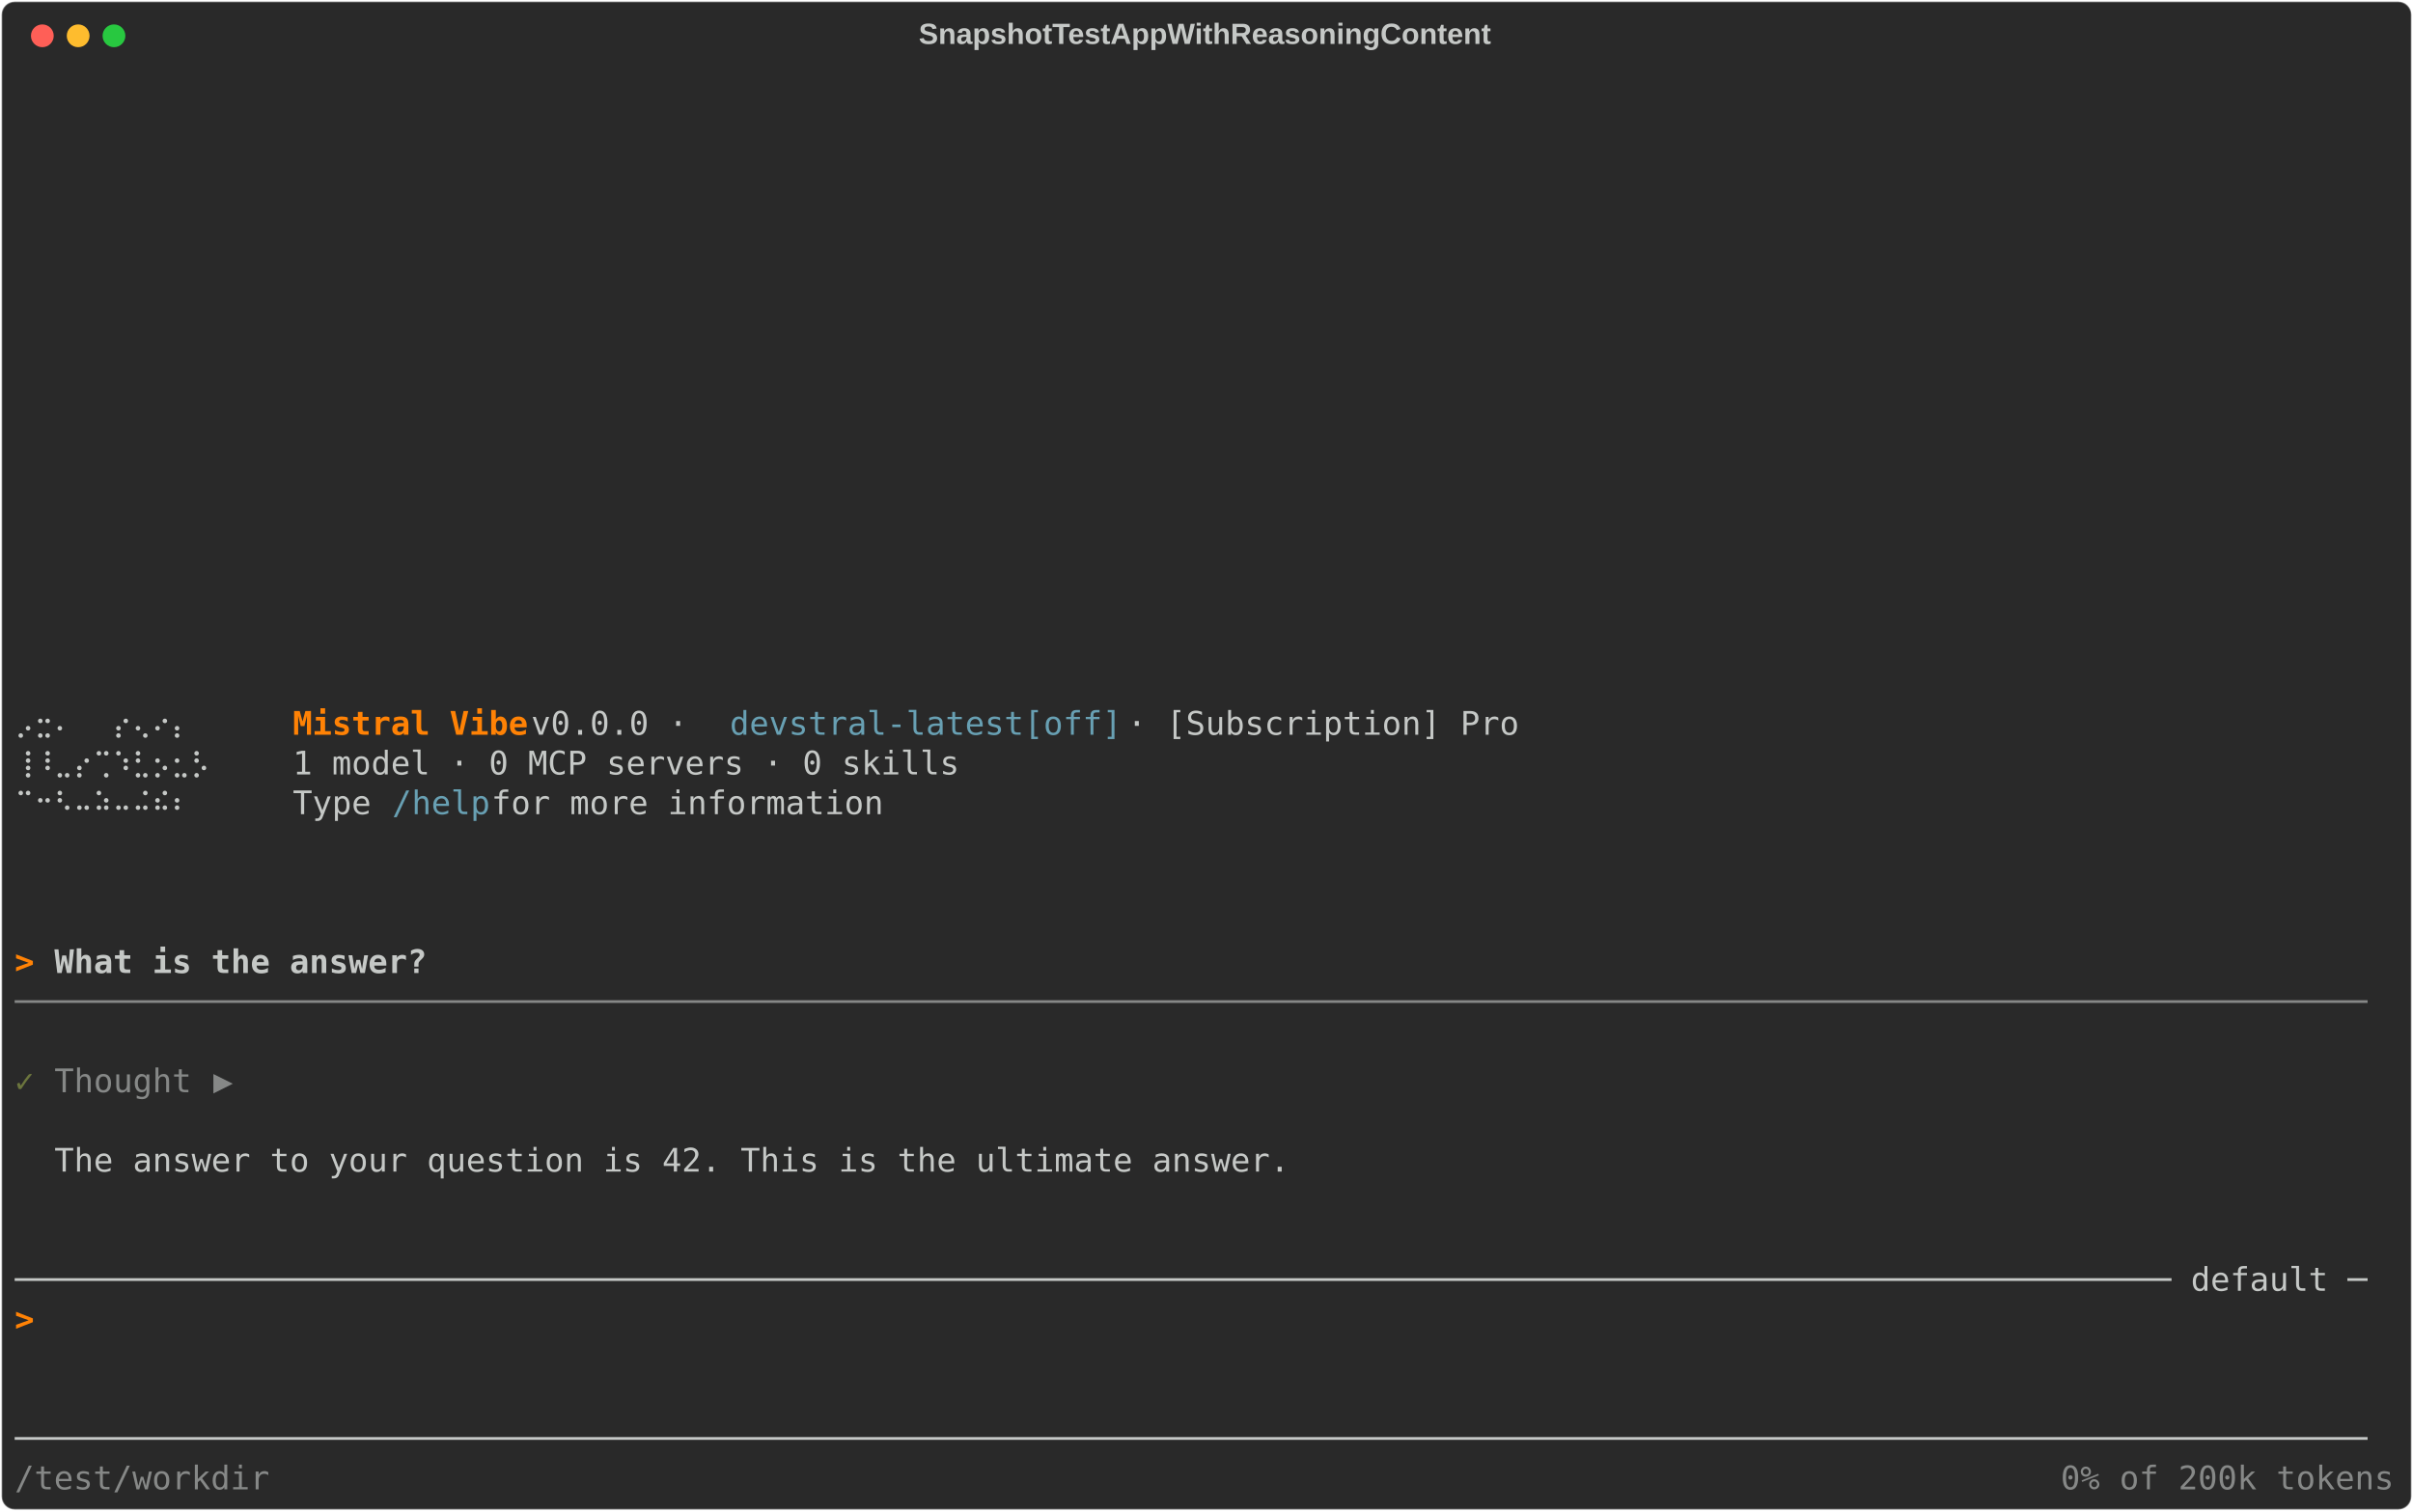
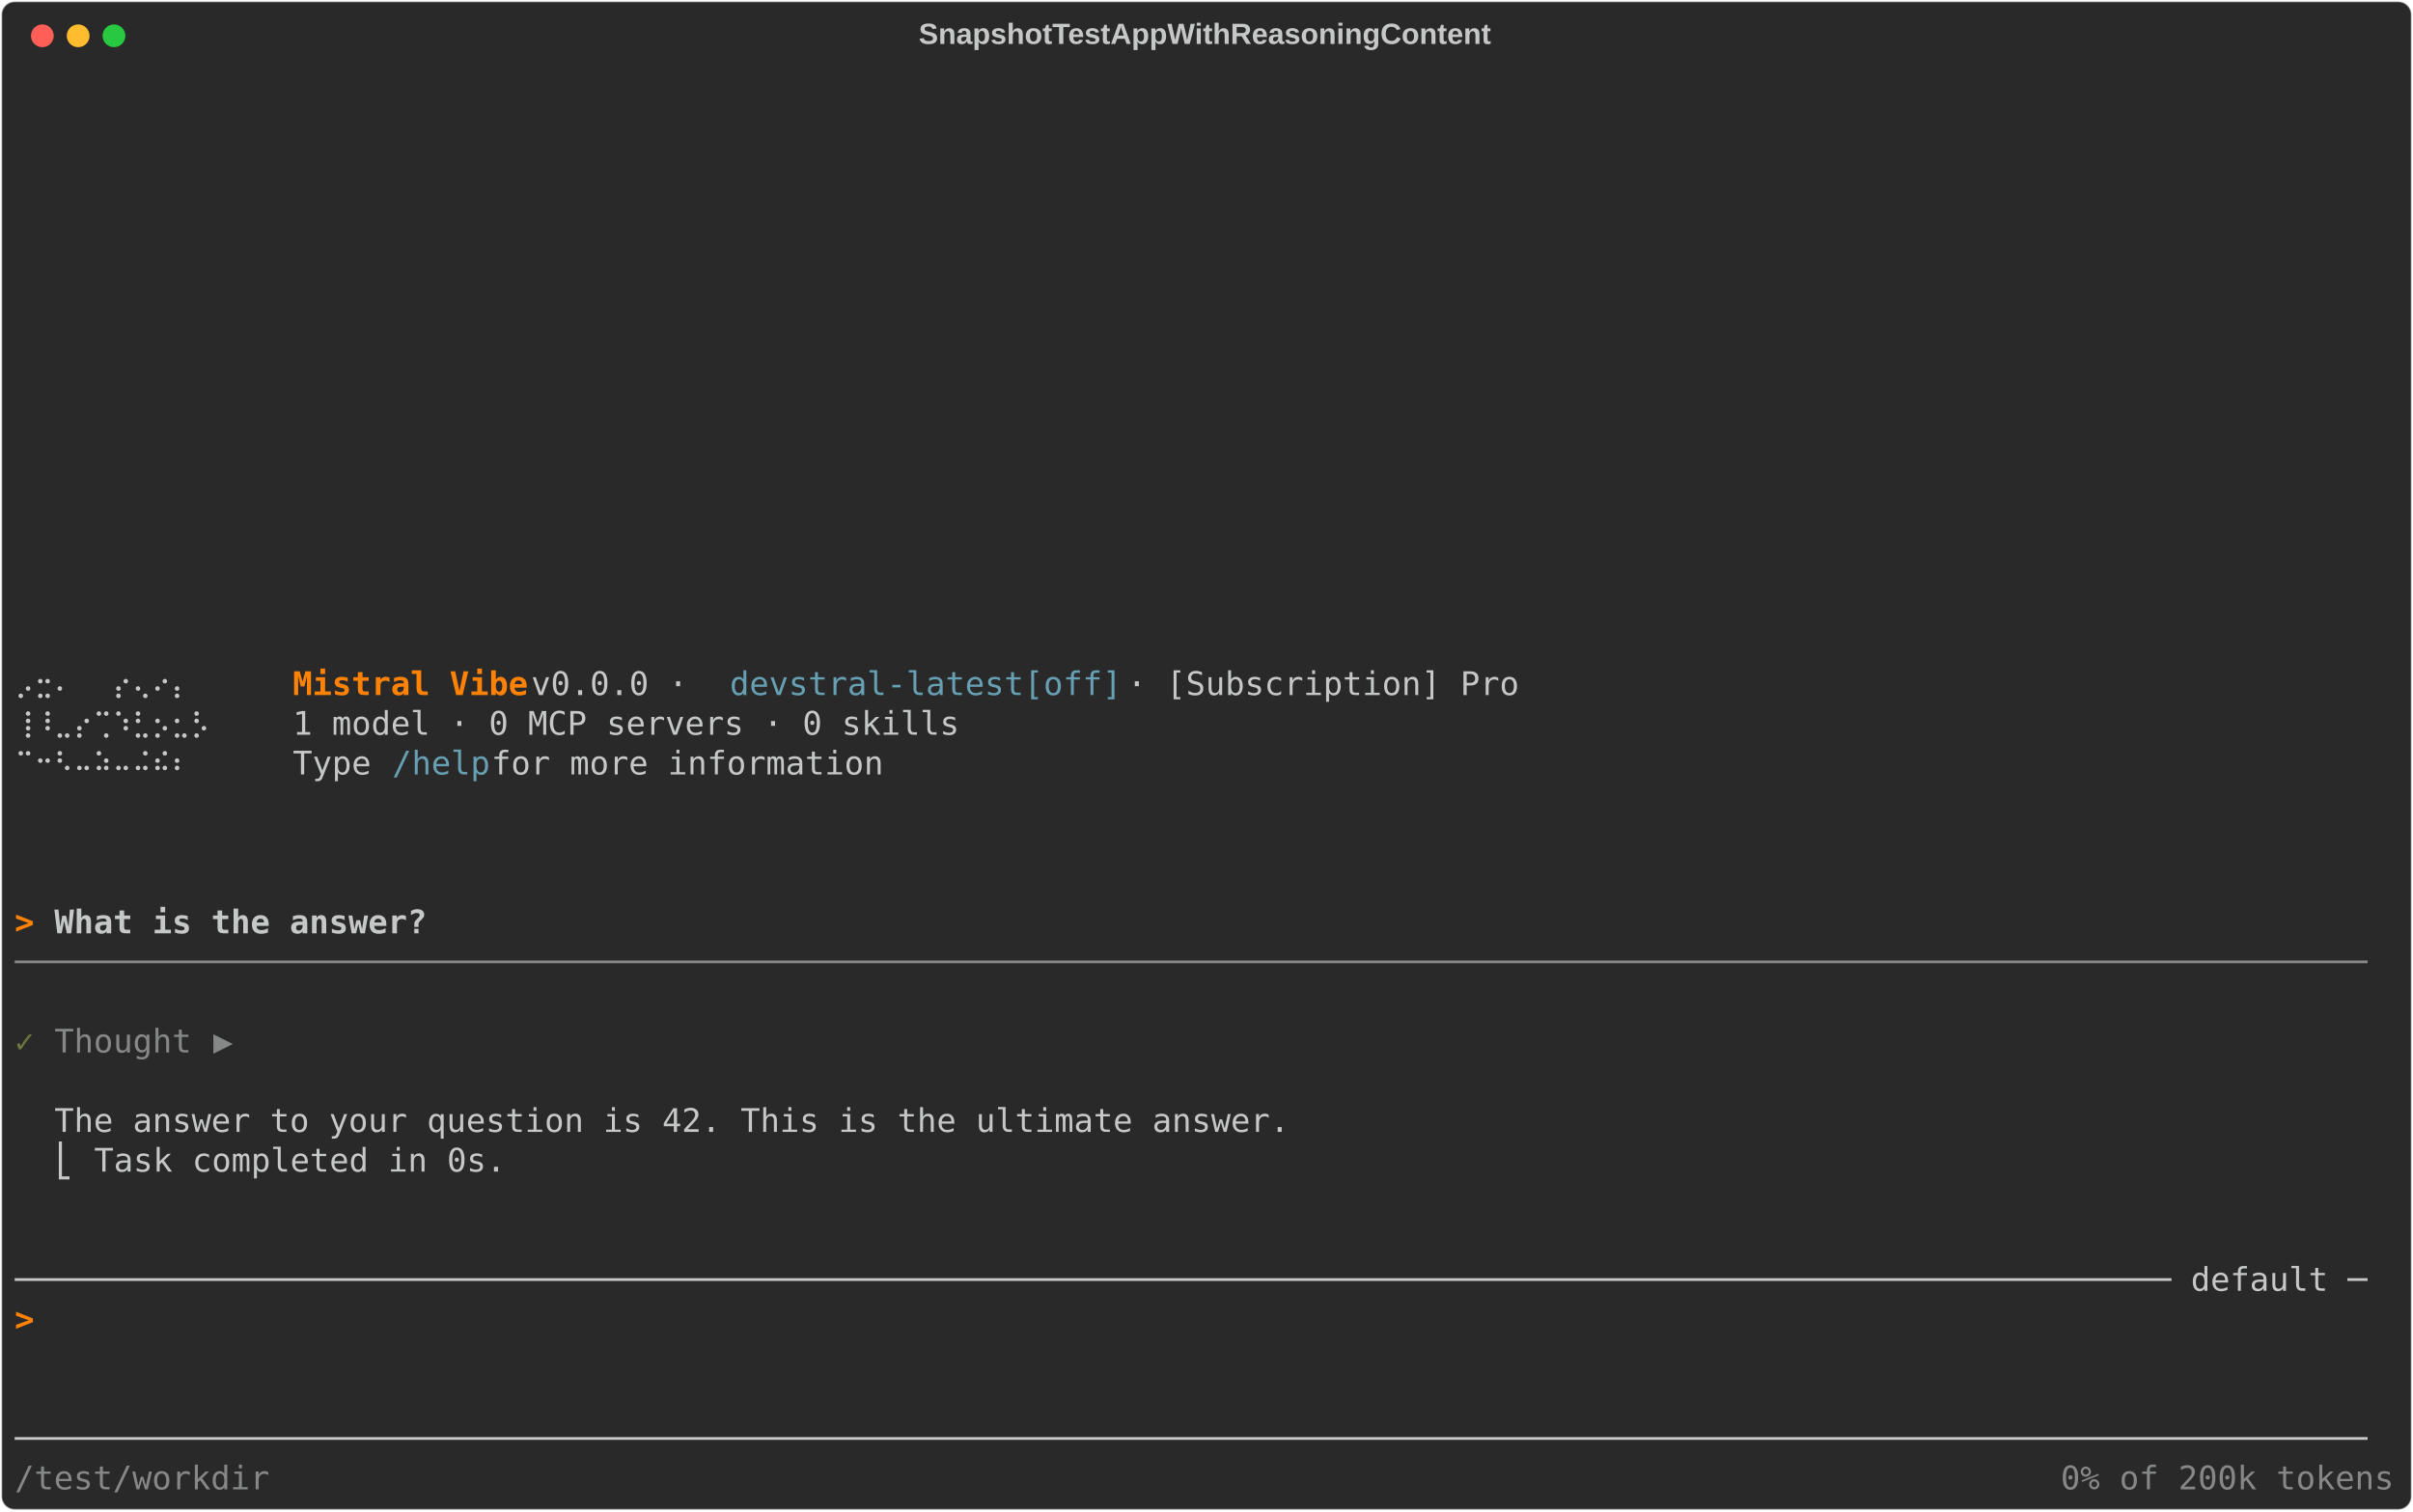
<svg xmlns="http://www.w3.org/2000/svg" class="rich-terminal" viewBox="0 0 1482 928.4">
  <style>

    @font-face {
        font-family: "Fira Code";
        src: local("FiraCode-Regular"),
                url("https://cdnjs.cloudflare.com/ajax/libs/firacode/6.2.0/woff2/FiraCode-Regular.woff2") format("woff2"),
                url("https://cdnjs.cloudflare.com/ajax/libs/firacode/6.2.0/woff/FiraCode-Regular.woff") format("woff");
        font-style: normal;
        font-weight: 400;
    }
    @font-face {
        font-family: "Fira Code";
        src: local("FiraCode-Bold"),
                url("https://cdnjs.cloudflare.com/ajax/libs/firacode/6.2.0/woff2/FiraCode-Bold.woff2") format("woff2"),
                url("https://cdnjs.cloudflare.com/ajax/libs/firacode/6.2.0/woff/FiraCode-Bold.woff") format("woff");
        font-style: bold;
        font-weight: 700;
    }

    .terminal-matrix {
        font-family: Fira Code, monospace;
        font-size: 20px;
        line-height: 24.4px;
        font-variant-east-asian: full-width;
    }

    .terminal-title {
        font-size: 18px;
        font-weight: bold;
        font-family: arial;
    }

    .terminal-r1 { fill: #c5c8c6 }
.terminal-r2 { fill: #ff8205;font-weight: bold }
.terminal-r3 { fill: #68a0b3 }
.terminal-r4 { fill: #c5c8c6;font-weight: bold }
.terminal-r5 { fill: #868887 }
.terminal-r6 { fill: #6b753d }
    </style>
  <defs>
    <clipPath id="terminal-clip-terminal">
      <rect x="0" y="0" width="1463.0" height="877.4" />
    </clipPath>
    <clipPath id="terminal-line-0">
      <rect x="0" y="1.5" width="1464" height="24.65" />
    </clipPath>
    <clipPath id="terminal-line-1">
      <rect x="0" y="25.9" width="1464" height="24.65" />
    </clipPath>
    <clipPath id="terminal-line-2">
      <rect x="0" y="50.3" width="1464" height="24.65" />
    </clipPath>
    <clipPath id="terminal-line-3">
      <rect x="0" y="74.7" width="1464" height="24.65" />
    </clipPath>
    <clipPath id="terminal-line-4">
      <rect x="0" y="99.1" width="1464" height="24.65" />
    </clipPath>
    <clipPath id="terminal-line-5">
      <rect x="0" y="123.5" width="1464" height="24.65" />
    </clipPath>
    <clipPath id="terminal-line-6">
      <rect x="0" y="147.9" width="1464" height="24.65" />
    </clipPath>
    <clipPath id="terminal-line-7">
      <rect x="0" y="172.3" width="1464" height="24.65" />
    </clipPath>
    <clipPath id="terminal-line-8">
      <rect x="0" y="196.7" width="1464" height="24.65" />
    </clipPath>
    <clipPath id="terminal-line-9">
      <rect x="0" y="221.1" width="1464" height="24.65" />
    </clipPath>
    <clipPath id="terminal-line-10">
      <rect x="0" y="245.5" width="1464" height="24.65" />
    </clipPath>
    <clipPath id="terminal-line-11">
      <rect x="0" y="269.9" width="1464" height="24.65" />
    </clipPath>
    <clipPath id="terminal-line-12">
      <rect x="0" y="294.3" width="1464" height="24.65" />
    </clipPath>
    <clipPath id="terminal-line-13">
      <rect x="0" y="318.7" width="1464" height="24.65" />
    </clipPath>
    <clipPath id="terminal-line-14">
      <rect x="0" y="343.1" width="1464" height="24.65" />
    </clipPath>
    <clipPath id="terminal-line-15">
      <rect x="0" y="367.5" width="1464" height="24.65" />
    </clipPath>
    <clipPath id="terminal-line-16">
      <rect x="0" y="391.9" width="1464" height="24.65" />
    </clipPath>
    <clipPath id="terminal-line-17">
      <rect x="0" y="416.3" width="1464" height="24.65" />
    </clipPath>
    <clipPath id="terminal-line-18">
      <rect x="0" y="440.7" width="1464" height="24.65" />
    </clipPath>
    <clipPath id="terminal-line-19">
      <rect x="0" y="465.1" width="1464" height="24.65" />
    </clipPath>
    <clipPath id="terminal-line-20">
      <rect x="0" y="489.5" width="1464" height="24.65" />
    </clipPath>
    <clipPath id="terminal-line-21">
      <rect x="0" y="513.9" width="1464" height="24.65" />
    </clipPath>
    <clipPath id="terminal-line-22">
      <rect x="0" y="538.3" width="1464" height="24.65" />
    </clipPath>
    <clipPath id="terminal-line-23">
      <rect x="0" y="562.7" width="1464" height="24.65" />
    </clipPath>
    <clipPath id="terminal-line-24">
      <rect x="0" y="587.1" width="1464" height="24.65" />
    </clipPath>
    <clipPath id="terminal-line-25">
      <rect x="0" y="611.5" width="1464" height="24.65" />
    </clipPath>
    <clipPath id="terminal-line-26">
      <rect x="0" y="635.9" width="1464" height="24.65" />
    </clipPath>
    <clipPath id="terminal-line-27">
      <rect x="0" y="660.3" width="1464" height="24.65" />
    </clipPath>
    <clipPath id="terminal-line-28">
      <rect x="0" y="684.7" width="1464" height="24.65" />
    </clipPath>
    <clipPath id="terminal-line-29">
      <rect x="0" y="709.1" width="1464" height="24.65" />
    </clipPath>
    <clipPath id="terminal-line-30">
      <rect x="0" y="733.5" width="1464" height="24.65" />
    </clipPath>
    <clipPath id="terminal-line-31">
      <rect x="0" y="757.9" width="1464" height="24.65" />
    </clipPath>
    <clipPath id="terminal-line-32">
      <rect x="0" y="782.3" width="1464" height="24.65" />
    </clipPath>
    <clipPath id="terminal-line-33">
      <rect x="0" y="806.7" width="1464" height="24.65" />
    </clipPath>
    <clipPath id="terminal-line-34">
      <rect x="0" y="831.1" width="1464" height="24.65" />
    </clipPath>
  </defs>
  <rect fill="#292929" stroke="rgba(255,255,255,0.35)" stroke-width="1" x="1" y="1" width="1480" height="926.4" rx="8" />
  <text class="terminal-title" fill="#c5c8c6" text-anchor="middle" x="740" y="27">SnapshotTestAppWithReasoningContent</text>
  <g transform="translate(26,22)">
    <circle cx="0" cy="0" r="7" fill="#ff5f57" />
    <circle cx="22" cy="0" r="7" fill="#febc2e" />
    <circle cx="44" cy="0" r="7" fill="#28c840" />
  </g>
  <g transform="translate(9, 41)" clip-path="url(#terminal-clip-terminal)">
    <g class="terminal-matrix">
      <text class="terminal-r1" x="1464" y="20" textLength="12.2" clip-path="url(#terminal-line-0)">
</text>
      <text class="terminal-r1" x="1464" y="44.4" textLength="12.2" clip-path="url(#terminal-line-1)">
</text>
      <text class="terminal-r1" x="1464" y="68.8" textLength="12.2" clip-path="url(#terminal-line-2)">
</text>
      <text class="terminal-r1" x="1464" y="93.2" textLength="12.2" clip-path="url(#terminal-line-3)">
</text>
      <text class="terminal-r1" x="1464" y="117.6" textLength="12.2" clip-path="url(#terminal-line-4)">
</text>
      <text class="terminal-r1" x="1464" y="142" textLength="12.2" clip-path="url(#terminal-line-5)">
</text>
      <text class="terminal-r1" x="1464" y="166.4" textLength="12.2" clip-path="url(#terminal-line-6)">
</text>
      <text class="terminal-r1" x="1464" y="190.8" textLength="12.2" clip-path="url(#terminal-line-7)">
</text>
      <text class="terminal-r1" x="1464" y="215.2" textLength="12.2" clip-path="url(#terminal-line-8)">
</text>
      <text class="terminal-r1" x="1464" y="239.6" textLength="12.2" clip-path="url(#terminal-line-9)">
</text>
      <text class="terminal-r1" x="1464" y="264" textLength="12.2" clip-path="url(#terminal-line-10)">
</text>
      <text class="terminal-r1" x="1464" y="288.4" textLength="12.2" clip-path="url(#terminal-line-11)">
</text>
      <text class="terminal-r1" x="1464" y="312.8" textLength="12.2" clip-path="url(#terminal-line-12)">
</text>
      <text class="terminal-r1" x="1464" y="337.2" textLength="12.2" clip-path="url(#terminal-line-13)">
</text>
      <text class="terminal-r1" x="1464" y="361.6" textLength="12.2" clip-path="url(#terminal-line-14)">
</text>
+       <text class="terminal-r1" x="0" y="386" textLength="134.2" clip-path="url(#terminal-line-15)">  ⡠⣒⠄  ⡔⢄⠔⡄</text>
+       <text class="terminal-r2" x="170.8" y="386" textLength="146.4" clip-path="url(#terminal-line-15)">Mistral Vibe</text>
+       <text class="terminal-r1" x="317.2" y="386" textLength="122" clip-path="url(#terminal-line-15)"> v0.0.0 · </text>
+       <text class="terminal-r3" x="439.2" y="386" textLength="244" clip-path="url(#terminal-line-15)">devstral-latest[off]</text>
+       <text class="terminal-r1" x="683.2" y="386" textLength="256.2" clip-path="url(#terminal-line-15)"> · [Subscription] Pro</text>
      <text class="terminal-r1" x="1464" y="386" textLength="12.2" clip-path="url(#terminal-line-15)">
</text>
-       <text class="terminal-r1" x="0" y="410.4" textLength="134.2" clip-path="url(#terminal-line-16)">  ⡠⣒⠄  ⡔⢄⠔⡄</text>
-       <text class="terminal-r2" x="170.8" y="410.4" textLength="146.4" clip-path="url(#terminal-line-16)">Mistral Vibe</text>
-       <text class="terminal-r1" x="317.2" y="410.4" textLength="122" clip-path="url(#terminal-line-16)"> v0.0.0 · </text>
-       <text class="terminal-r3" x="439.2" y="410.4" textLength="244" clip-path="url(#terminal-line-16)">devstral-latest[off]</text>
-       <text class="terminal-r1" x="683.2" y="410.4" textLength="256.2" clip-path="url(#terminal-line-16)"> · [Subscription] Pro</text>
+       <text class="terminal-r1" x="0" y="410.4" textLength="134.2" clip-path="url(#terminal-line-16)"> ⢸⠸⣀⡔⢉⠱⣃⡢⣂⡣</text>
+       <text class="terminal-r1" x="170.8" y="410.4" textLength="414.8" clip-path="url(#terminal-line-16)">1 model · 0 MCP servers · 0 skills</text>
      <text class="terminal-r1" x="1464" y="410.4" textLength="12.2" clip-path="url(#terminal-line-16)">
</text>
-       <text class="terminal-r1" x="0" y="434.8" textLength="134.2" clip-path="url(#terminal-line-17)"> ⢸⠸⣀⡔⢉⠱⣃⡢⣂⡣</text>
-       <text class="terminal-r1" x="170.8" y="434.8" textLength="414.8" clip-path="url(#terminal-line-17)">1 model · 0 MCP servers · 0 skills</text>
+       <text class="terminal-r1" x="0" y="434.8" textLength="134.2" clip-path="url(#terminal-line-17)">  ⠉⠒⠣⠤⠵⠤⠬⠮⠆</text>
+       <text class="terminal-r1" x="170.8" y="434.8" textLength="61" clip-path="url(#terminal-line-17)">Type </text>
+       <text class="terminal-r3" x="231.8" y="434.8" textLength="61" clip-path="url(#terminal-line-17)">/help</text>
+       <text class="terminal-r1" x="292.8" y="434.8" textLength="256.2" clip-path="url(#terminal-line-17)"> for more information</text>
      <text class="terminal-r1" x="1464" y="434.8" textLength="12.2" clip-path="url(#terminal-line-17)">
</text>
-       <text class="terminal-r1" x="0" y="459.2" textLength="134.2" clip-path="url(#terminal-line-18)">  ⠉⠒⠣⠤⠵⠤⠬⠮⠆</text>
-       <text class="terminal-r1" x="170.8" y="459.2" textLength="61" clip-path="url(#terminal-line-18)">Type </text>
-       <text class="terminal-r3" x="231.8" y="459.2" textLength="61" clip-path="url(#terminal-line-18)">/help</text>
-       <text class="terminal-r1" x="292.8" y="459.2" textLength="256.2" clip-path="url(#terminal-line-18)"> for more information</text>
      <text class="terminal-r1" x="1464" y="459.2" textLength="12.2" clip-path="url(#terminal-line-18)">
</text>
      <text class="terminal-r1" x="1464" y="483.6" textLength="12.2" clip-path="url(#terminal-line-19)">
</text>
      <text class="terminal-r1" x="1464" y="508" textLength="12.2" clip-path="url(#terminal-line-20)">
</text>
+       <text class="terminal-r2" x="0" y="532.4" textLength="24.4" clip-path="url(#terminal-line-21)">&gt; </text>
+       <text class="terminal-r4" x="24.4" y="532.4" textLength="231.8" clip-path="url(#terminal-line-21)">What is the answer?</text>
      <text class="terminal-r1" x="1464" y="532.4" textLength="12.2" clip-path="url(#terminal-line-21)">
</text>
-       <text class="terminal-r2" x="0" y="556.8" textLength="24.4" clip-path="url(#terminal-line-22)">&gt; </text>
-       <text class="terminal-r4" x="24.4" y="556.8" textLength="231.8" clip-path="url(#terminal-line-22)">What is the answer?</text>
+       <text class="terminal-r5" x="0" y="556.8" textLength="1464" clip-path="url(#terminal-line-22)">────────────────────────────────────────────────────────────────────────────────────────────────────────────────────────</text>
      <text class="terminal-r1" x="1464" y="556.8" textLength="12.2" clip-path="url(#terminal-line-22)">
</text>
-       <text class="terminal-r5" x="0" y="581.2" textLength="1464" clip-path="url(#terminal-line-23)">────────────────────────────────────────────────────────────────────────────────────────────────────────────────────────</text>
      <text class="terminal-r1" x="1464" y="581.2" textLength="12.2" clip-path="url(#terminal-line-23)">
</text>
+       <text class="terminal-r6" x="0" y="605.6" textLength="12.2" clip-path="url(#terminal-line-24)">✓</text>
+       <text class="terminal-r5" x="24.4" y="605.6" textLength="85.4" clip-path="url(#terminal-line-24)">Thought</text>
+       <text class="terminal-r5" x="122" y="605.6" textLength="12.2" clip-path="url(#terminal-line-24)">▶</text>
      <text class="terminal-r1" x="1464" y="605.6" textLength="12.2" clip-path="url(#terminal-line-24)">
</text>
-       <text class="terminal-r6" x="0" y="630" textLength="12.2" clip-path="url(#terminal-line-25)">✓</text>
-       <text class="terminal-r5" x="24.4" y="630" textLength="85.4" clip-path="url(#terminal-line-25)">Thought</text>
-       <text class="terminal-r5" x="122" y="630" textLength="12.2" clip-path="url(#terminal-line-25)">▶</text>
      <text class="terminal-r1" x="1464" y="630" textLength="12.2" clip-path="url(#terminal-line-25)">
</text>
+       <text class="terminal-r1" x="24.4" y="654.4" textLength="768.6" clip-path="url(#terminal-line-26)">The answer to your question is 42. This is the ultimate answer.</text>
      <text class="terminal-r1" x="1464" y="654.4" textLength="12.2" clip-path="url(#terminal-line-26)">
</text>
-       <text class="terminal-r1" x="24.4" y="678.8" textLength="768.6" clip-path="url(#terminal-line-27)">The answer to your question is 42. This is the ultimate answer.</text>
+       <text class="terminal-r1" x="24.4" y="678.8" textLength="12.2" clip-path="url(#terminal-line-27)">⎣</text>
+       <text class="terminal-r1" x="48.8" y="678.8" textLength="256.2" clip-path="url(#terminal-line-27)">Task completed in 0s.</text>
      <text class="terminal-r1" x="1464" y="678.8" textLength="12.2" clip-path="url(#terminal-line-27)">
</text>
      <text class="terminal-r1" x="1464" y="703.2" textLength="12.2" clip-path="url(#terminal-line-28)">
</text>
      <text class="terminal-r1" x="1464" y="727.6" textLength="12.2" clip-path="url(#terminal-line-29)">
</text>
      <text class="terminal-r1" x="0" y="752" textLength="1464" clip-path="url(#terminal-line-30)">────────────────────────────────────────────────────────────────────────────────────────────────────────────── default ─</text>
      <text class="terminal-r1" x="1464" y="752" textLength="12.2" clip-path="url(#terminal-line-30)">
</text>
      <text class="terminal-r2" x="0" y="776.4" textLength="12.2" clip-path="url(#terminal-line-31)">&gt;</text>
      <text class="terminal-r1" x="1464" y="776.4" textLength="12.2" clip-path="url(#terminal-line-31)">
</text>
      <text class="terminal-r1" x="1464" y="800.8" textLength="12.2" clip-path="url(#terminal-line-32)">
</text>
      <text class="terminal-r1" x="1464" y="825.2" textLength="12.2" clip-path="url(#terminal-line-33)">
</text>
      <text class="terminal-r1" x="0" y="849.6" textLength="1464" clip-path="url(#terminal-line-34)">────────────────────────────────────────────────────────────────────────────────────────────────────────────────────────</text>
      <text class="terminal-r1" x="1464" y="849.6" textLength="12.2" clip-path="url(#terminal-line-34)">
</text>
      <text class="terminal-r5" x="0" y="874" textLength="158.6" clip-path="url(#terminal-line-35)">/test/workdir</text>
      <text class="terminal-r5" x="1256.6" y="874" textLength="207.4" clip-path="url(#terminal-line-35)">0% of 200k tokens</text>
    </g>
  </g>
</svg>
